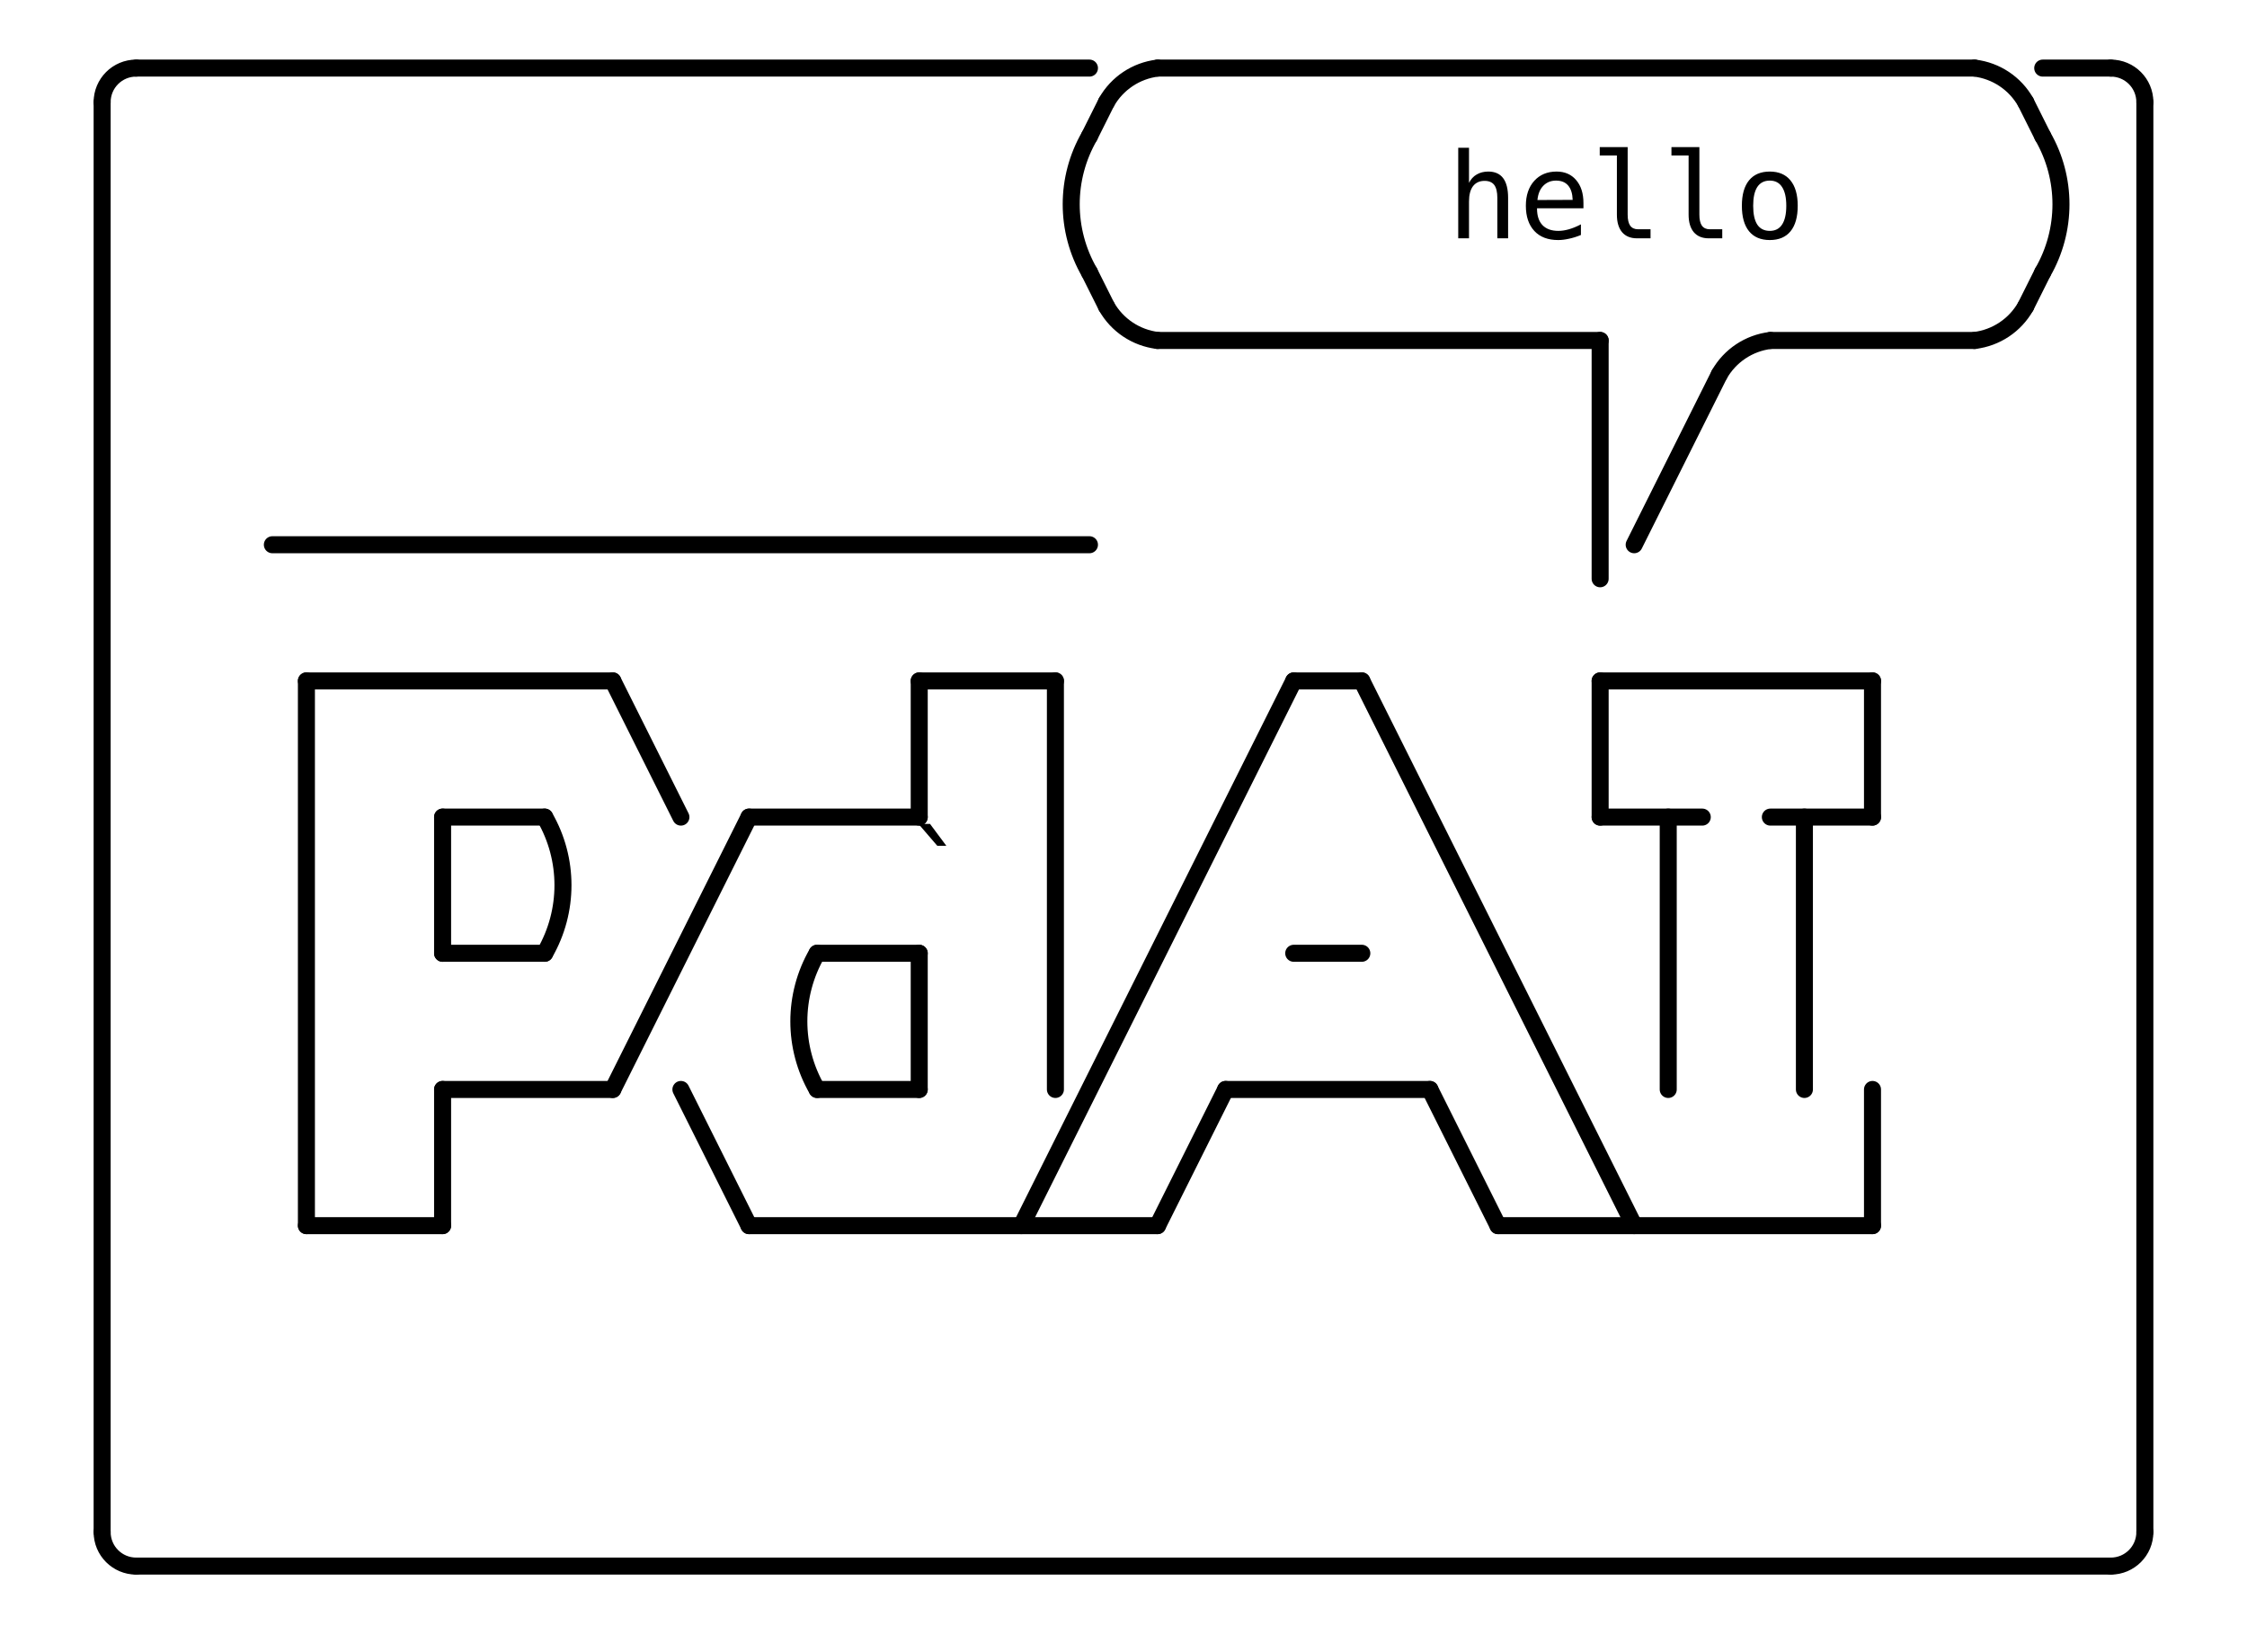
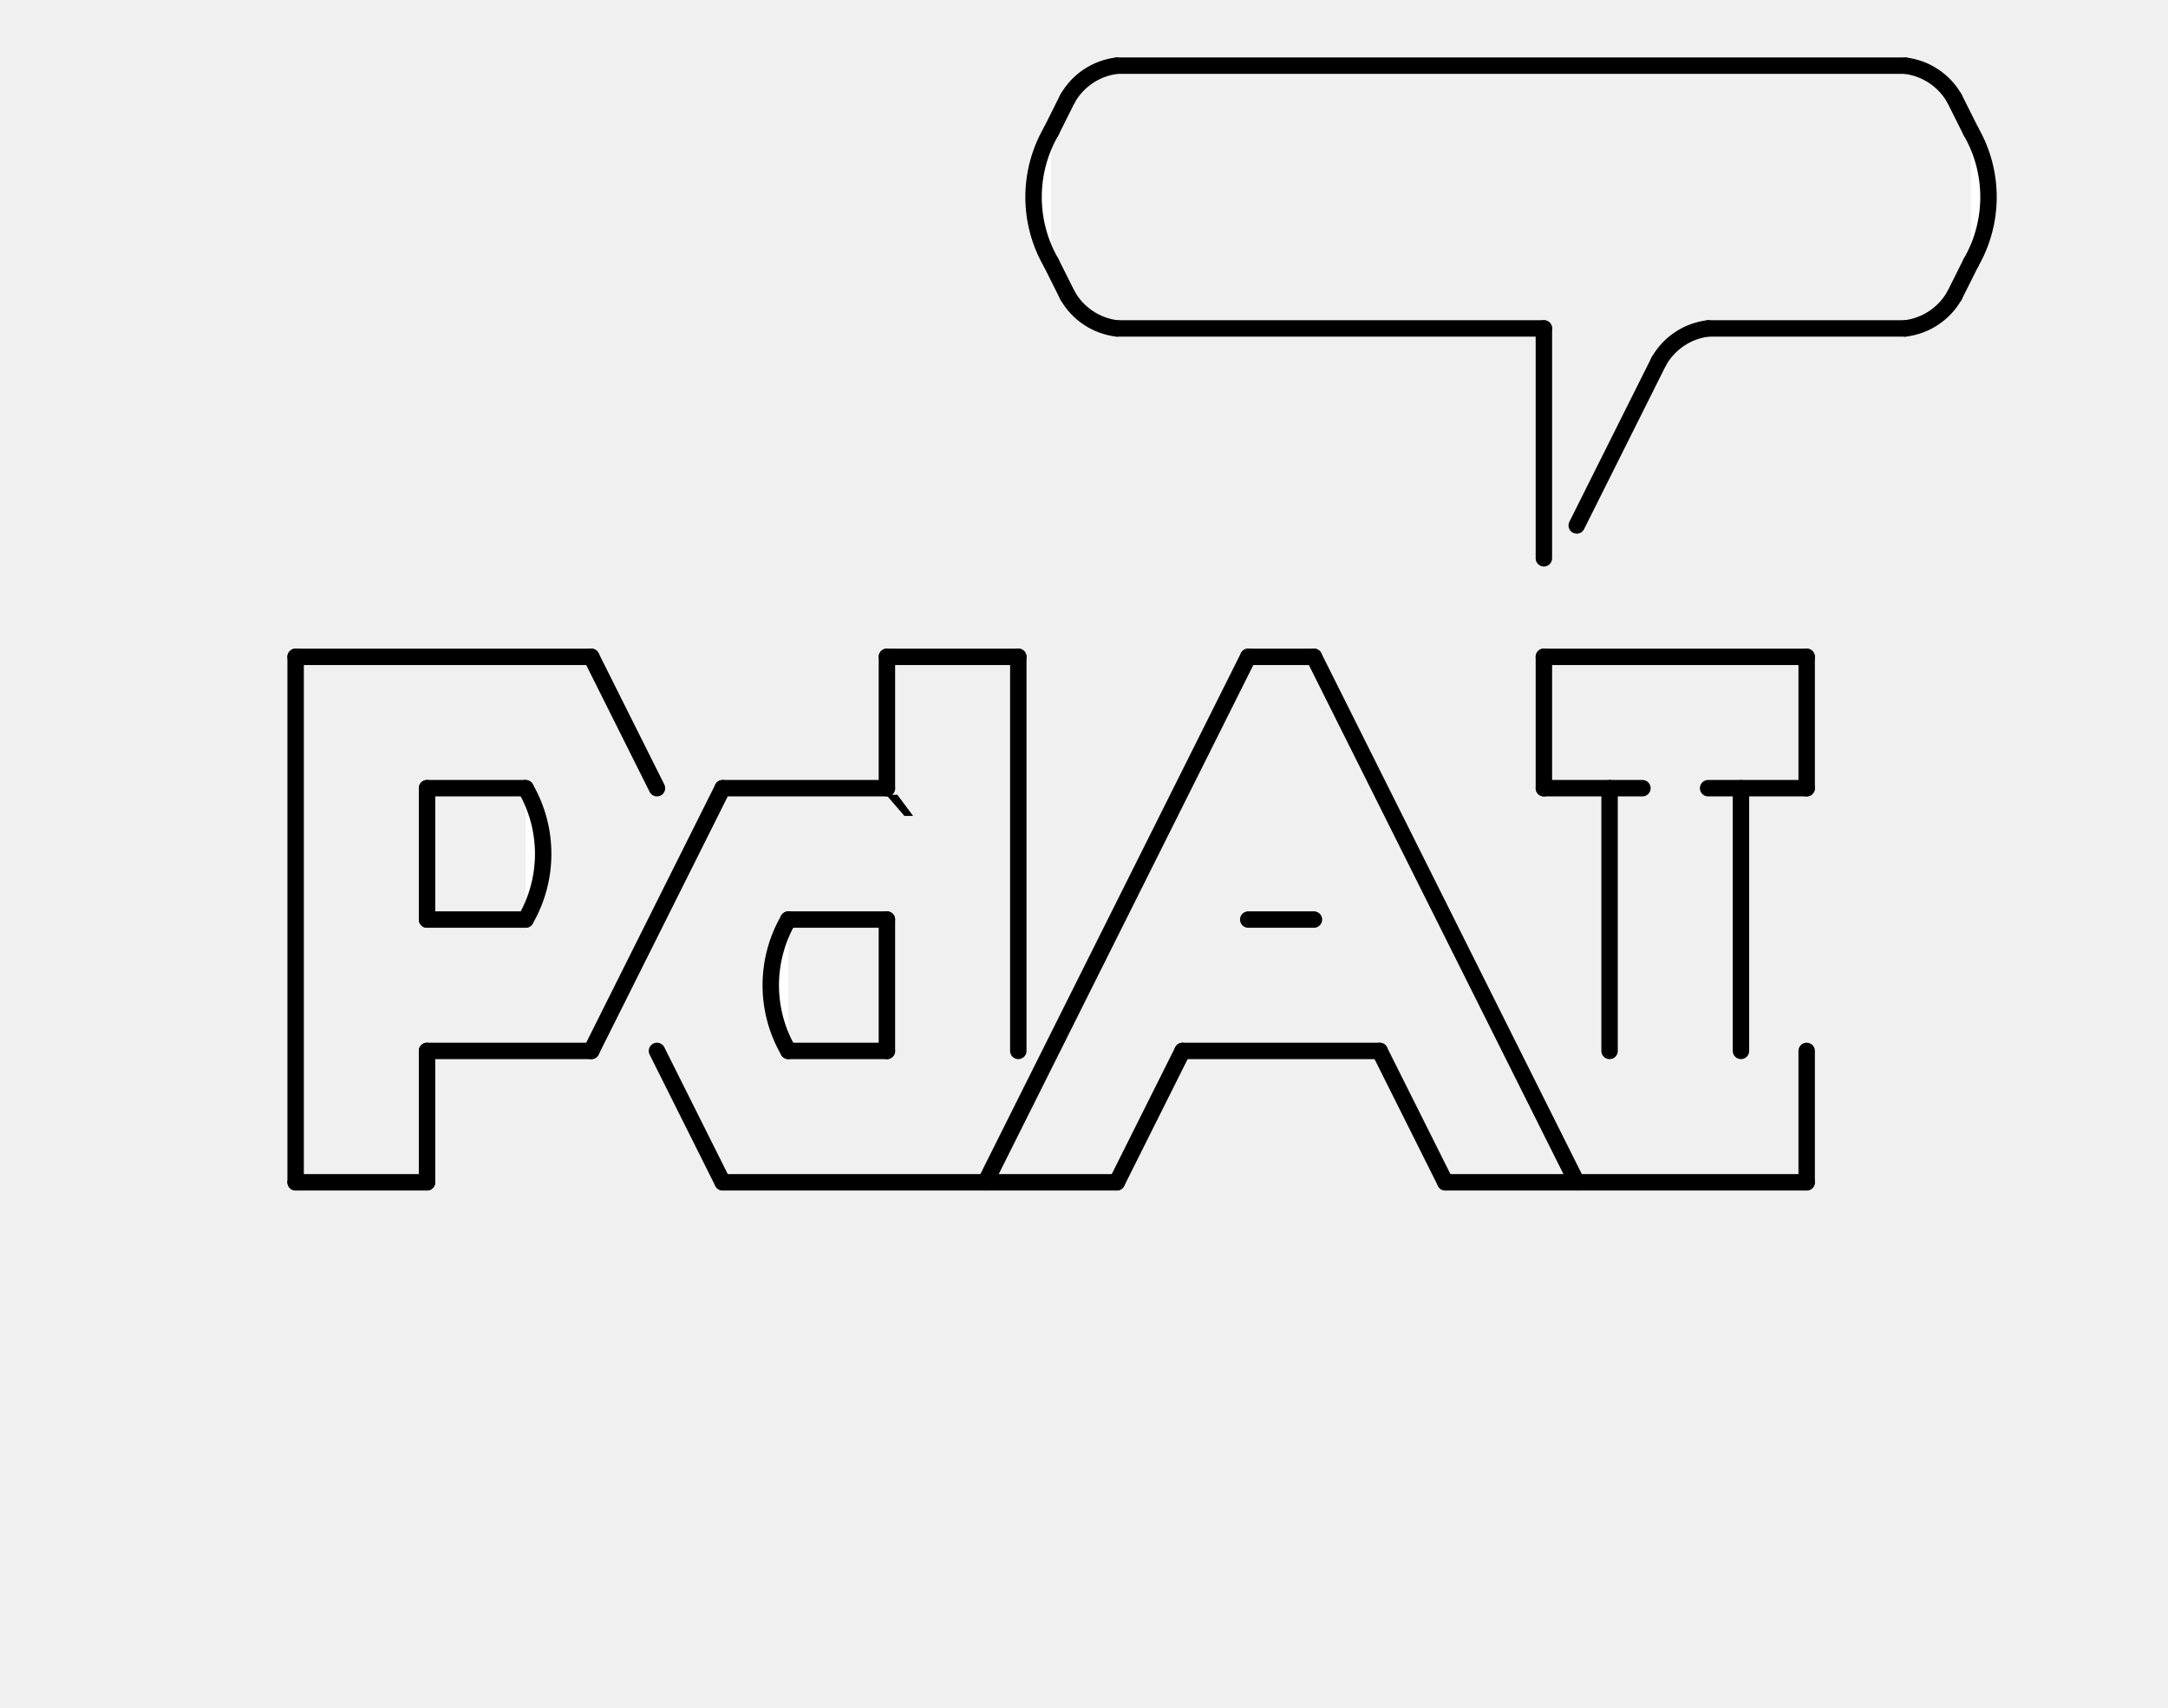
- <svg xmlns="http://www.w3.org/2000/svg" width="264" height="194" class="svgbob">
-   <style>.svgbob line, .svgbob path, .svgbob circle, .svgbob rect, .svgbob polygon {
-     stroke: black;
-     stroke-width: 2;
-     stroke-opacity: 1;
-     fill-opacity: 1;
-     stroke-linecap: round;
-     stroke-linejoin: miter;
- }
- .svgbob text {
-     white-space: pre;
-     fill: black;
-     font-family: Iosevka Fixed, monospace;
-     font-size: 14px;
- }
- .svgbob rect.backdrop {
-     stroke: none;
-     fill: white;
- }
- .svgbob .broken {
-     stroke-dasharray: 8;
- }
- .svgbob .filled {
-     fill: black;
- }
- .svgbob .bg_filled {
-     fill: white;
-     stroke-width: 1;
- }
- .svgbob .nofill {
-     fill: white;
- }
- .svgbob .end_marked_arrow {
-     marker-end: url(#arrow);
- }
- .svgbob .start_marked_arrow {
-     marker-start: url(#arrow);
- }
- .svgbob .end_marked_diamond {
-     marker-end: url(#diamond);
- }
- .svgbob .start_marked_diamond {
-     marker-start: url(#diamond);
- }
- .svgbob .end_marked_circle {
-     marker-end: url(#circle);
- }
- .svgbob .start_marked_circle {
-     marker-start: url(#circle);
- }
- .svgbob .end_marked_open_circle {
-     marker-end: url(#open_circle);
- }
- .svgbob .start_marked_open_circle {
-     marker-start: url(#open_circle);
- }
- .svgbob .end_marked_big_open_circle {
-     marker-end: url(#big_open_circle);
- }
- .svgbob .start_marked_big_open_circle {
-     marker-start: url(#big_open_circle);
- }</style>
-   <defs>
-     <marker id="arrow" viewBox="-2 -2 8 8" refX="4" refY="2" markerWidth="7" markerHeight="7" orient="auto-start-reverse">
-       <polygon points="0,0 0,4 4,2 0,0" />
-     </marker>
-     <marker id="diamond" viewBox="-2 -2 8 8" refX="4" refY="2" markerWidth="7" markerHeight="7" orient="auto-start-reverse">
-       <polygon points="0,2 2,0 4,2 2,4 0,2" />
-     </marker>
-     <marker id="circle" viewBox="0 0 8 8" refX="4" refY="4" markerWidth="7" markerHeight="7" orient="auto-start-reverse">
-       <circle cx="4" cy="4" r="2" class="filled" />
-     </marker>
-     <marker id="open_circle" viewBox="0 0 8 8" refX="4" refY="4" markerWidth="7" markerHeight="7" orient="auto-start-reverse">
-       <circle cx="4" cy="4" r="2" class="bg_filled" />
-     </marker>
-     <marker id="big_open_circle" viewBox="0 0 8 8" refX="4" refY="4" markerWidth="7" markerHeight="7" orient="auto-start-reverse">
-       <circle cx="4" cy="4" r="3" class="bg_filled" />
-     </marker>
-   </defs>
-   <rect class="backdrop" x="0" y="0" width="264" height="208" />
-   <text x="170" y="28">hello</text>
-   <line x1="32" y1="64" x2="128" y2="64" class="solid" />
-   <text x="106" y="108">`</text>
-   <line x1="152" y1="112" x2="160" y2="112" class="solid" />
+ <svg xmlns="http://www.w3.org/2000/svg" id="eSdCPgKq3Vv1" viewBox="0 0 264 208" shape-rendering="geometricPrecision" text-rendering="geometricPrecision">
+   <line id="eSdCPgKq3Vv2" x1="32" y1="64" x2="68" y2="64" transform="translate(4 16)" stroke="#000" stroke-width="2" stroke-linecap="round" />
+   <rect width="264" height="208" rx="0" ry="0" fill="none" stroke-width="2" stroke-linecap="round" />
+   <text dx="0" dy="0" font-family="&quot;Iosevka Fixed, monospace&quot;" font-size="14" font-weight="400" transform="translate(106 108)">
+ `
+ </text>
+   <line x1="152" y1="112" x2="160" y2="112" stroke="#000" stroke-width="2" stroke-linecap="round" />
  <g>
-     <path d="M 16,8 A 4,4 0,0,0 12,12" class="nofill" />
-     <line x1="12" y1="12" x2="12" y2="180" class="solid" />
-     <line x1="16" y1="8" x2="128" y2="8" class="solid" />
-     <path d="M 12,180 A 4,4 0,0,0 16,184" class="nofill" />
-     <line x1="16" y1="184" x2="248" y2="184" class="solid" />
-     <line x1="240" y1="8" x2="248" y2="8" class="solid" />
-     <path d="M 248,8 A 4,4 0,0,1 252,12" class="nofill" />
-     <line x1="252" y1="12" x2="252" y2="180" class="solid" />
-     <path d="M 252,180 A 4,4 0,0,1 248,184" class="nofill" />
+     <path d="M136,8c-2.522.305-4.748,1.79-6,4" fill="#fff" stroke="#000" stroke-width="2" stroke-linecap="round" />
+     <line x1="130" y1="12" x2="128" y2="16" stroke="#000" stroke-width="2" stroke-linecap="round" />
+     <line x1="136" y1="8" x2="232" y2="8" stroke="#000" stroke-width="2" stroke-linecap="round" />
+     <path d="M232,8c2.522.305,4.748,1.79,6,4" fill="#fff" stroke="#000" stroke-width="2" stroke-linecap="round" />
+     <line x1="238" y1="12" x2="240" y2="16" stroke="#000" stroke-width="2" stroke-linecap="round" />
+     <path d="M128,16c-2.858,4.95-2.858,11.05,0,16" fill="#fff" stroke="#000" stroke-width="2" stroke-linecap="round" />
+     <path d="M240,16c2.858,4.95,2.858,11.05,0,16" fill="#fff" stroke="#000" stroke-width="2" stroke-linecap="round" />
+     <line x1="128" y1="32" x2="130" y2="36" stroke="#000" stroke-width="2" stroke-linecap="round" />
+     <path d="M130,36c1.252,2.21,3.478,3.695,6,4" fill="#fff" stroke="#000" stroke-width="2" stroke-linecap="round" />
+     <line x1="136" y1="40" x2="188" y2="40" stroke="#000" stroke-width="2" stroke-linecap="round" />
+     <line x1="188" y1="40" x2="188" y2="68" stroke="#000" stroke-width="2" stroke-linecap="round" />
+     <line x1="240" y1="32" x2="238" y2="36" stroke="#000" stroke-width="2" stroke-linecap="round" />
+     <path d="M208,40c-2.522.305-4.748,1.79-6,4" fill="#fff" stroke="#000" stroke-width="2" stroke-linecap="round" />
+     <line x1="202" y1="44" x2="192" y2="64" stroke="#000" stroke-width="2" stroke-linecap="round" />
+     <line x1="208" y1="40" x2="232" y2="40" stroke="#000" stroke-width="2" stroke-linecap="round" />
+     <path d="M238,36c-1.252,2.21-3.478,3.695-6,4" fill="#fff" stroke="#000" stroke-width="2" stroke-linecap="round" />
  </g>
  <g>
-     <path d="M 136,8 A 8,8 0,0,0 130,12" class="nofill" />
-     <line x1="130" y1="12" x2="128" y2="16" class="solid" />
-     <line x1="136" y1="8" x2="232" y2="8" class="solid" />
-     <path d="M 232,8 A 8,8 0,0,1 238,12" class="nofill" />
-     <line x1="238" y1="12" x2="240" y2="16" class="solid" />
-     <path d="M 128,16 A 16,16 0,0,0 128,32" class="nofill" />
-     <path d="M 240,16 A 16,16 0,0,1 240,32" class="nofill" />
-     <line x1="128" y1="32" x2="130" y2="36" class="solid" />
-     <path d="M 130,36 A 8,8 0,0,0 136,40" class="nofill" />
-     <line x1="136" y1="40" x2="188" y2="40" class="solid" />
-     <line x1="188" y1="40" x2="188" y2="68" class="solid" />
-     <line x1="240" y1="32" x2="238" y2="36" class="solid" />
-     <path d="M 208,40 A 8,8 0,0,0 202,44" class="nofill" />
-     <line x1="202" y1="44" x2="192" y2="64" class="solid" />
-     <line x1="208" y1="40" x2="232" y2="40" class="solid" />
-     <path d="M 238,36 A 8,8 0,0,1 232,40" class="nofill" />
+     <line x1="36" y1="80" x2="36" y2="144" stroke="#000" stroke-width="2" stroke-linecap="round" />
+     <line x1="72" y1="80" x2="80" y2="96" stroke="#000" stroke-width="2" stroke-linecap="round" />
+     <line x1="36" y1="144" x2="52" y2="144" stroke="#000" stroke-width="2" stroke-linecap="round" />
+     <line x1="108" y1="80" x2="124" y2="80" stroke="#000" stroke-width="2" stroke-linecap="round" />
+     <line x1="124" y1="80" x2="124" y2="128" stroke="#000" stroke-width="2" stroke-linecap="round" />
+     <line x1="88" y1="96" x2="108" y2="96" stroke="#000" stroke-width="2" stroke-linecap="round" />
+     <line x1="108" y1="80" x2="108" y2="96" stroke="#000" stroke-width="2" stroke-linecap="round" />
+     <line x1="88" y1="96" x2="72" y2="128" stroke="#000" stroke-width="2" stroke-linecap="round" />
+     <line x1="52" y1="128" x2="72" y2="128" stroke="#000" stroke-width="2" stroke-linecap="round" />
+     <line x1="52" y1="128" x2="52" y2="144" stroke="#000" stroke-width="2" stroke-linecap="round" />
  </g>
  <g>
-     <line x1="36" y1="80" x2="72" y2="80" class="solid" />
-     <line x1="36" y1="80" x2="36" y2="144" class="solid" />
-     <line x1="72" y1="80" x2="80" y2="96" class="solid" />
-     <line x1="36" y1="144" x2="52" y2="144" class="solid" />
-     <line x1="108" y1="80" x2="124" y2="80" class="solid" />
-     <line x1="124" y1="80" x2="124" y2="128" class="solid" />
-     <line x1="88" y1="96" x2="108" y2="96" class="solid" />
-     <line x1="108" y1="80" x2="108" y2="96" class="solid" />
-     <line x1="88" y1="96" x2="72" y2="128" class="solid" />
-     <line x1="52" y1="128" x2="72" y2="128" class="solid" />
-     <line x1="52" y1="128" x2="52" y2="144" class="solid" />
+     <line x1="152" y1="80" x2="160" y2="80" stroke="#000" stroke-width="2" stroke-linecap="round" />
+     <line x1="152" y1="80" x2="120" y2="144" stroke="#000" stroke-width="2" stroke-linecap="round" />
+     <line x1="160" y1="80" x2="192" y2="144" stroke="#000" stroke-width="2" stroke-linecap="round" />
+     <line x1="144" y1="128" x2="168" y2="128" stroke="#000" stroke-width="2" stroke-linecap="round" />
+     <line x1="168" y1="128" x2="176" y2="144" stroke="#000" stroke-width="2" stroke-linecap="round" />
+     <line x1="176" y1="144" x2="220" y2="144" stroke="#000" stroke-width="2" stroke-linecap="round" />
+     <line x1="220" y1="128" x2="220" y2="144" stroke="#000" stroke-width="2" stroke-linecap="round" />
+     <line x1="80" y1="128" x2="88" y2="144" stroke="#000" stroke-width="2" stroke-linecap="round" />
+     <line x1="88" y1="144" x2="136" y2="144" stroke="#000" stroke-width="2" stroke-linecap="round" />
+     <line x1="144" y1="128" x2="136" y2="144" stroke="#000" stroke-width="2" stroke-linecap="round" />
  </g>
  <g>
-     <line x1="152" y1="80" x2="160" y2="80" class="solid" />
-     <line x1="152" y1="80" x2="120" y2="144" class="solid" />
-     <line x1="160" y1="80" x2="192" y2="144" class="solid" />
-     <line x1="144" y1="128" x2="168" y2="128" class="solid" />
-     <line x1="168" y1="128" x2="176" y2="144" class="solid" />
-     <line x1="176" y1="144" x2="220" y2="144" class="solid" />
-     <line x1="220" y1="128" x2="220" y2="144" class="solid" />
-     <line x1="80" y1="128" x2="88" y2="144" class="solid" />
-     <line x1="88" y1="144" x2="136" y2="144" class="solid" />
-     <line x1="144" y1="128" x2="136" y2="144" class="solid" />
+     <line x1="188" y1="80" x2="220" y2="80" stroke="#000" stroke-width="2" stroke-linecap="round" />
+     <line x1="188" y1="80" x2="188" y2="96" stroke="#000" stroke-width="2" stroke-linecap="round" />
+     <line x1="188" y1="96" x2="200" y2="96" stroke="#000" stroke-width="2" stroke-linecap="round" />
+     <line x1="196" y1="96" x2="196" y2="128" stroke="#000" stroke-width="2" stroke-linecap="round" />
+     <line x1="208" y1="96" x2="220" y2="96" stroke="#000" stroke-width="2" stroke-linecap="round" />
+     <line x1="220" y1="80" x2="220" y2="96" stroke="#000" stroke-width="2" stroke-linecap="round" />
+     <line x1="212" y1="96" x2="212" y2="128" stroke="#000" stroke-width="2" stroke-linecap="round" />
  </g>
  <g>
-     <line x1="188" y1="80" x2="220" y2="80" class="solid" />
-     <line x1="188" y1="80" x2="188" y2="96" class="solid" />
-     <line x1="188" y1="96" x2="200" y2="96" class="solid" />
-     <line x1="196" y1="96" x2="196" y2="128" class="solid" />
-     <line x1="208" y1="96" x2="220" y2="96" class="solid" />
-     <line x1="220" y1="80" x2="220" y2="96" class="solid" />
-     <line x1="212" y1="96" x2="212" y2="128" class="solid" />
+     <line x1="52" y1="96" x2="64" y2="96" stroke="#000" stroke-width="2" stroke-linecap="round" />
+     <line x1="52" y1="96" x2="52" y2="112" stroke="#000" stroke-width="2" stroke-linecap="round" />
+     <line x1="52" y1="112" x2="64" y2="112" stroke="#000" stroke-width="2" stroke-linecap="round" />
+     <path d="M64,96c2.858,4.95,2.858,11.05,0,16" fill="#fff" stroke="#000" stroke-width="2" stroke-linecap="round" />
  </g>
  <g>
-     <line x1="52" y1="96" x2="64" y2="96" class="solid" />
-     <line x1="52" y1="96" x2="52" y2="112" class="solid" />
-     <line x1="52" y1="112" x2="64" y2="112" class="solid" />
-     <path d="M 64,96 A 16,16 0,0,1 64,112" class="nofill" />
-   </g>
-   <g>
-     <line x1="96" y1="112" x2="108" y2="112" class="solid" />
-     <path d="M 96,112 A 16,16 0,0,0 96,128" class="nofill" />
-     <line x1="96" y1="128" x2="108" y2="128" class="solid" />
-     <line x1="108" y1="112" x2="108" y2="128" class="solid" />
+     <line x1="96" y1="112" x2="108" y2="112" stroke="#000" stroke-width="2" stroke-linecap="round" />
+     <path d="M96,112c-2.858,4.95-2.858,11.05,0,16" fill="#fff" stroke="#000" stroke-width="2" stroke-linecap="round" />
+     <line x1="96" y1="128" x2="108" y2="128" stroke="#000" stroke-width="2" stroke-linecap="round" />
+     <line x1="108" y1="112" x2="108" y2="128" stroke="#000" stroke-width="2" stroke-linecap="round" />
  </g>
</svg>
